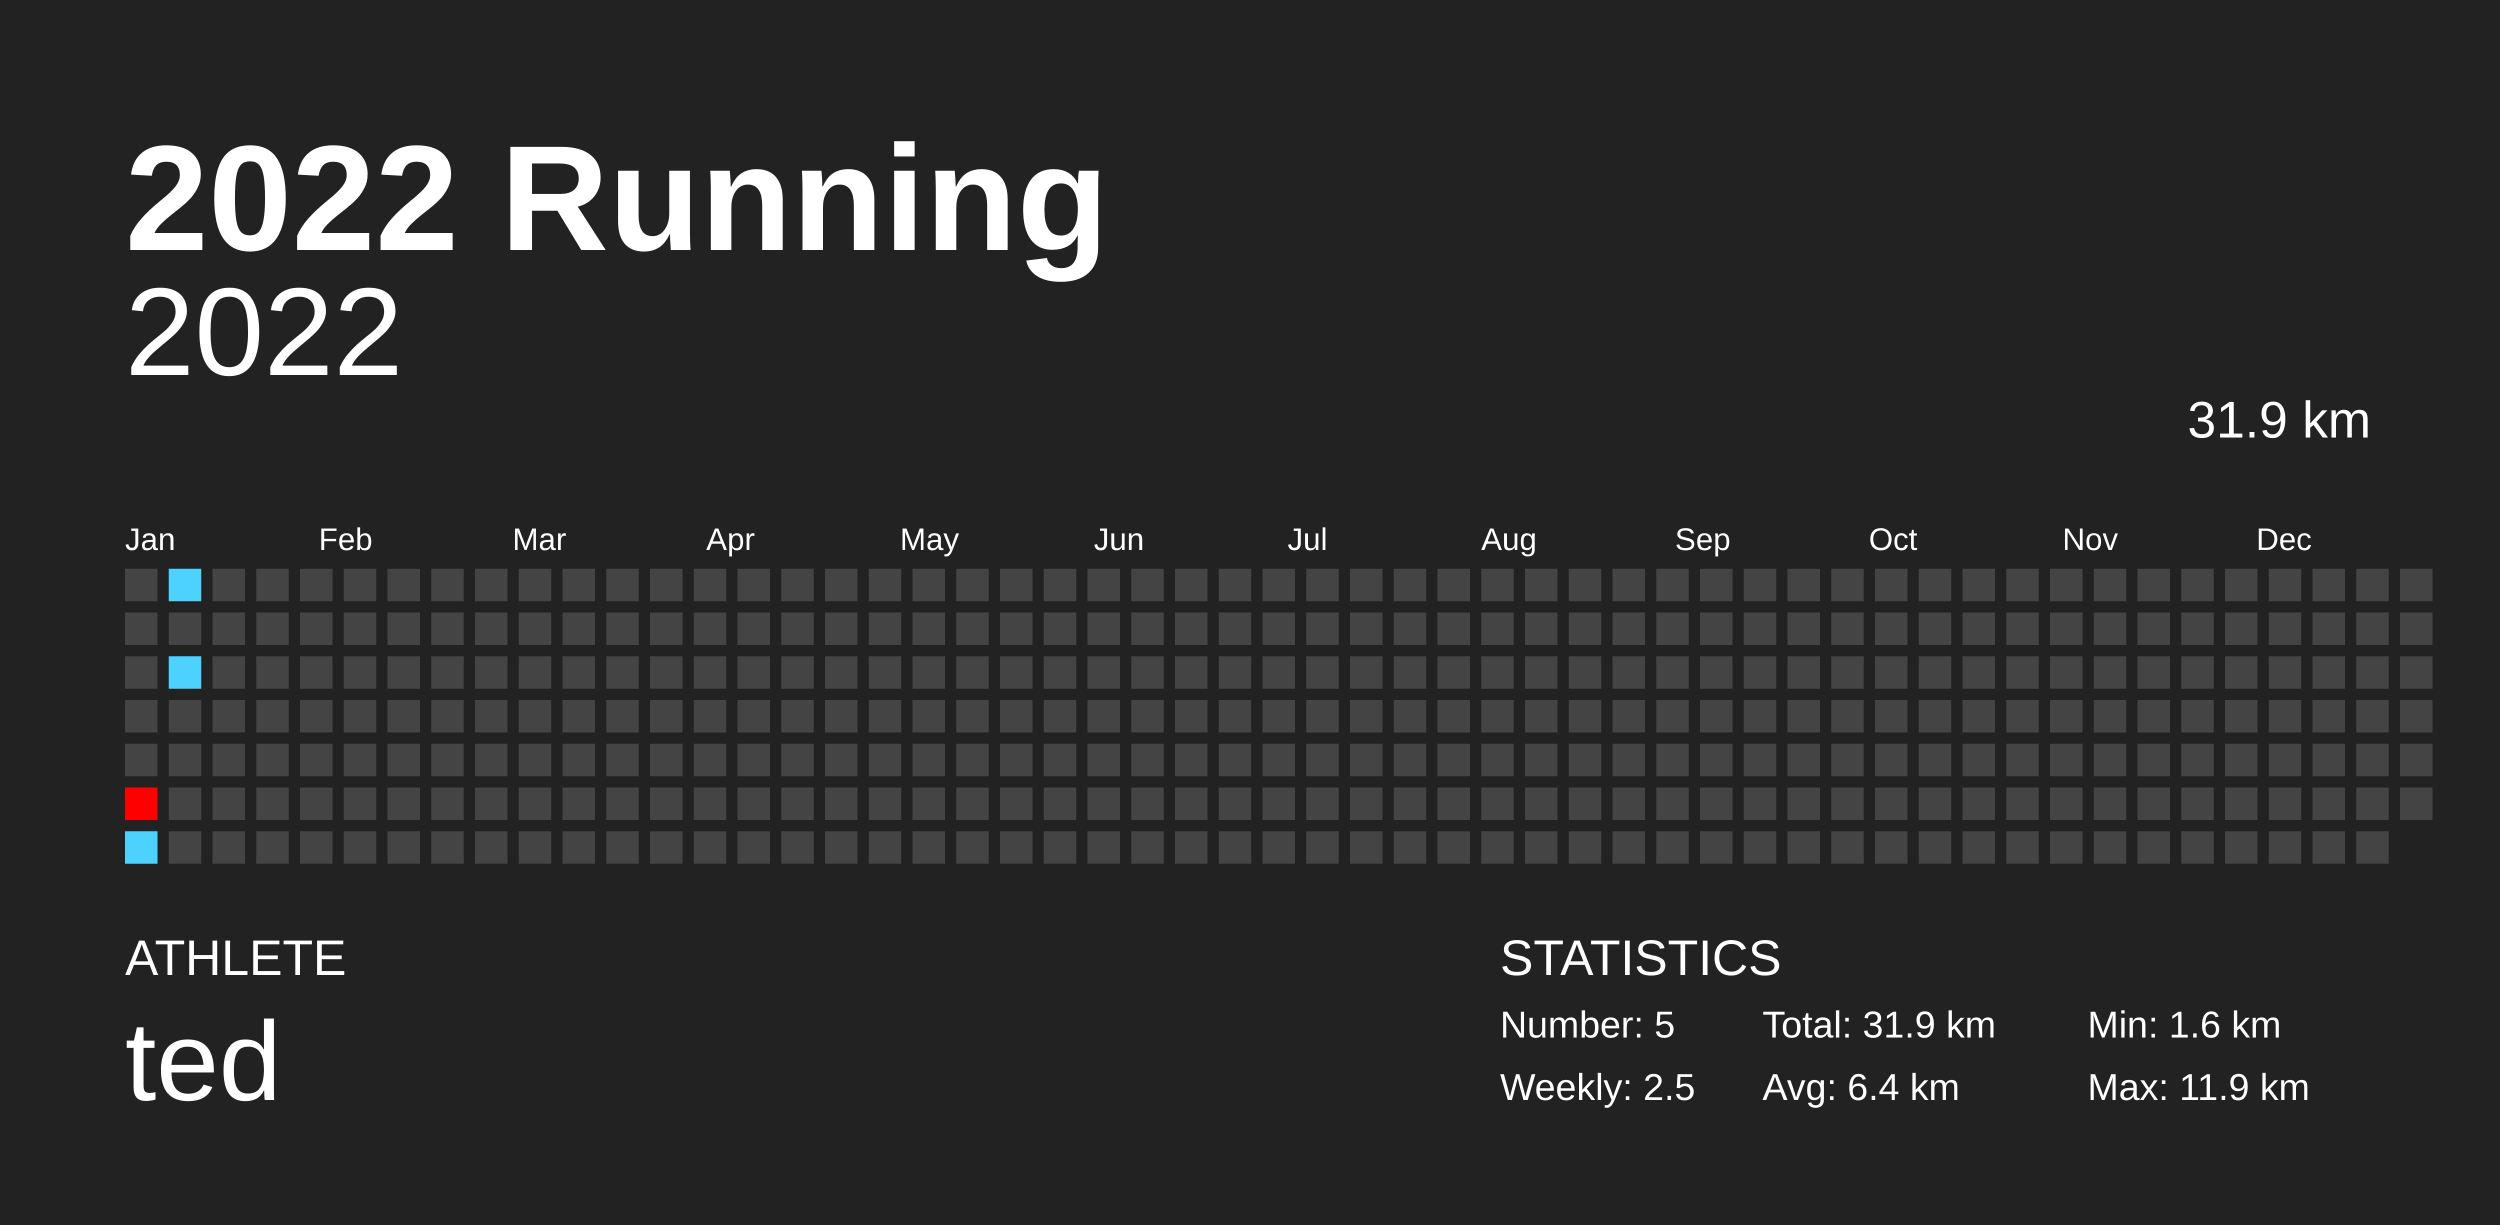
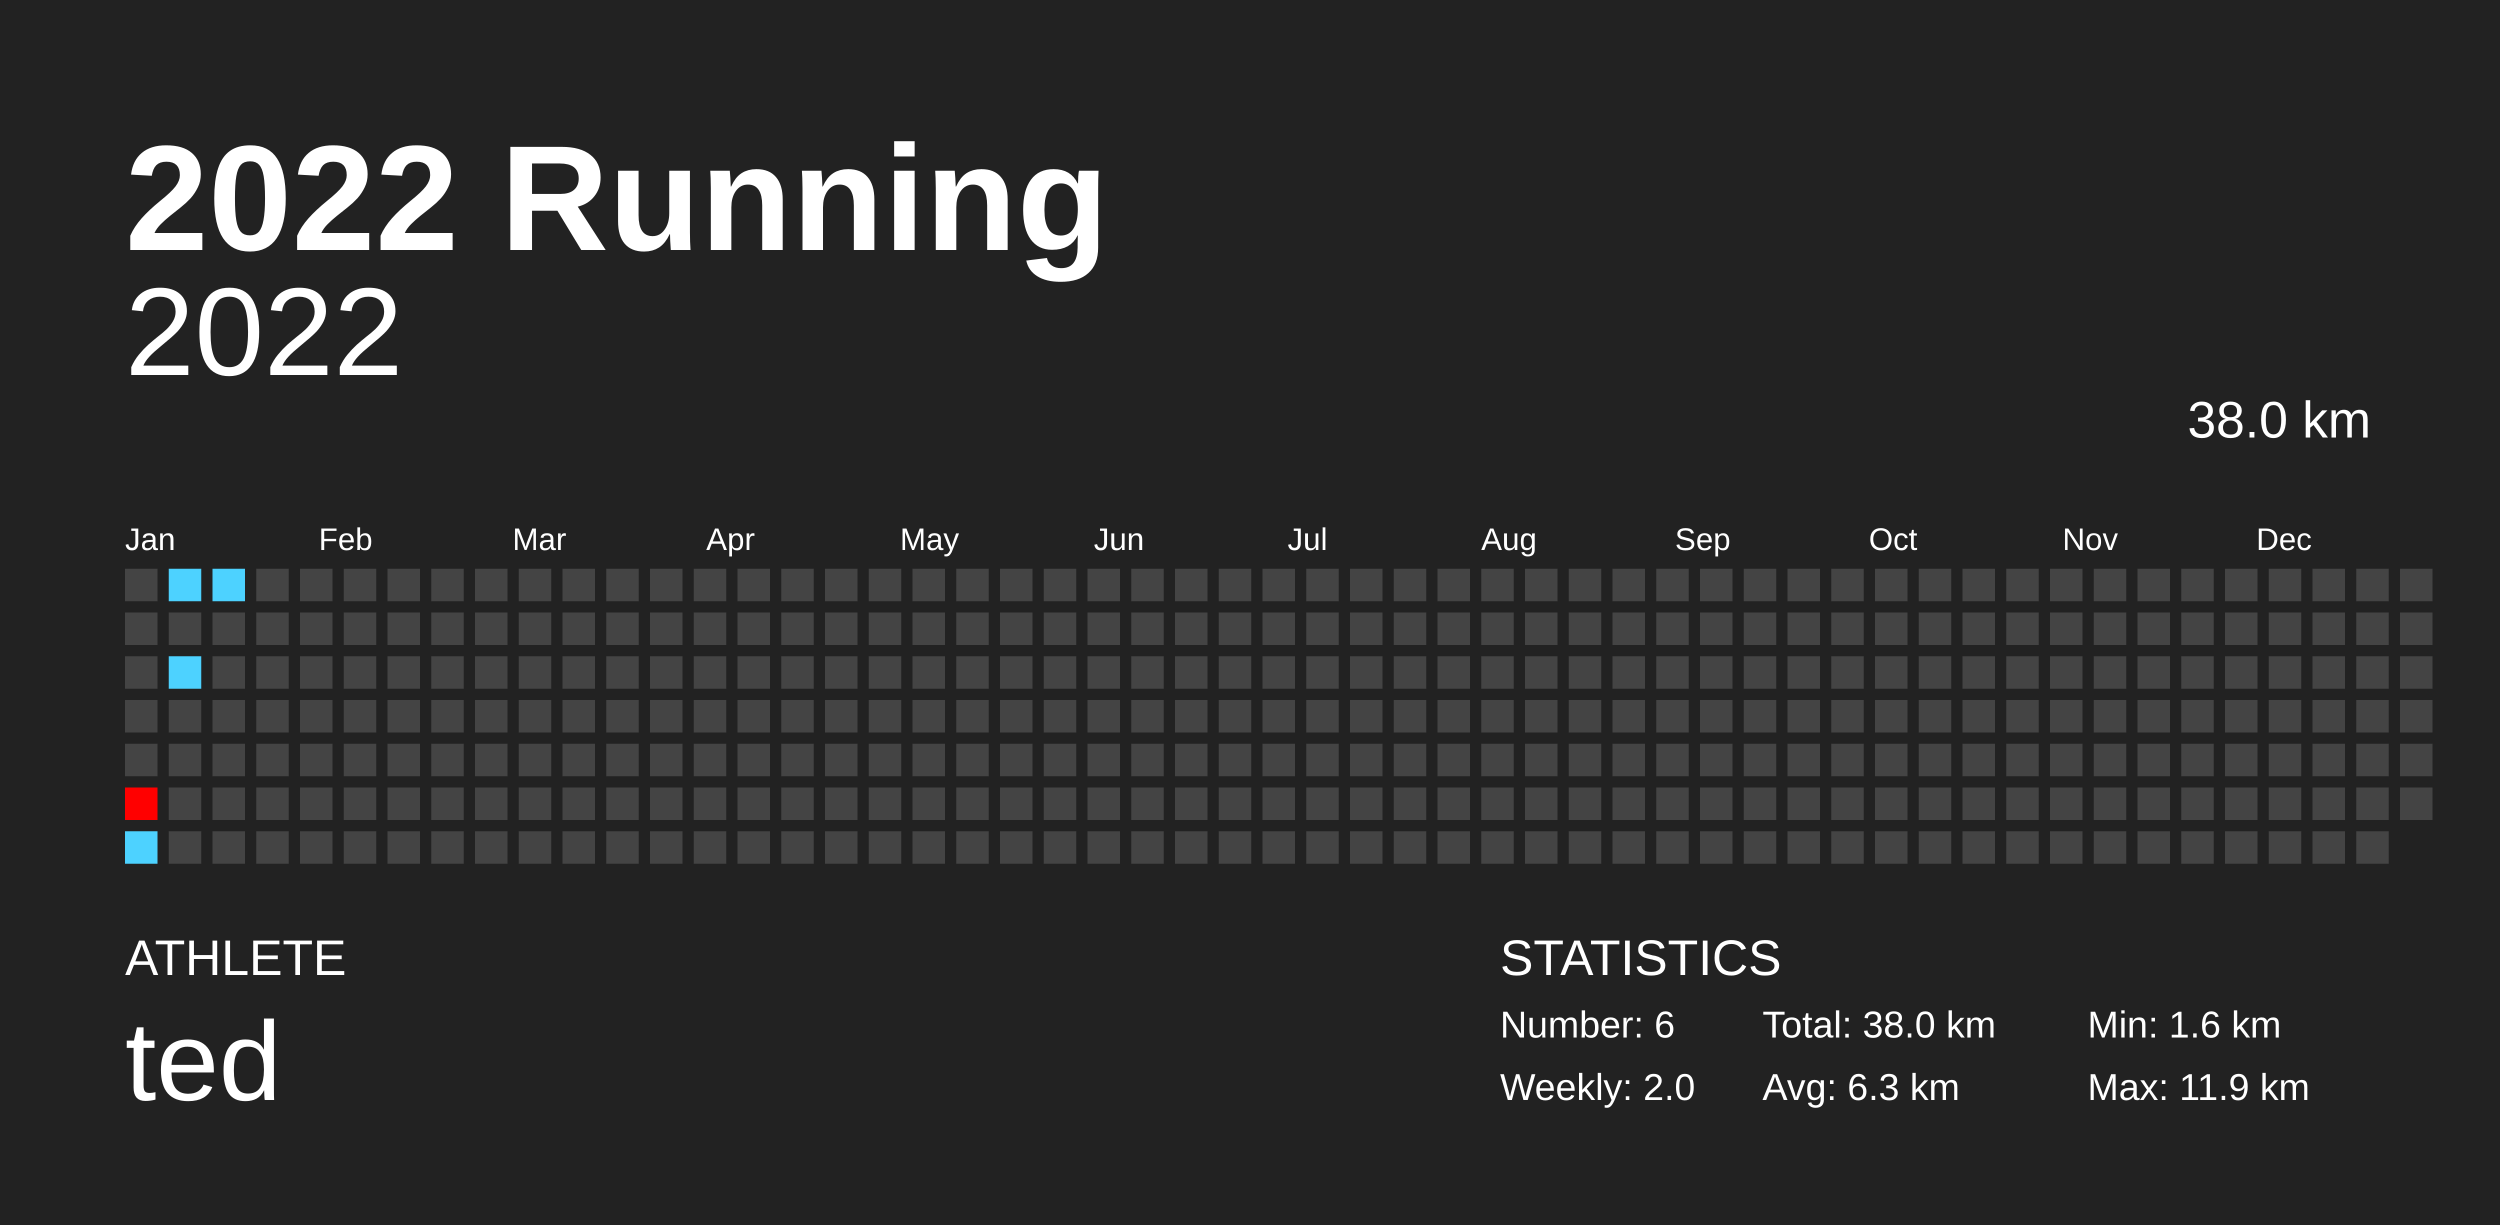
<svg xmlns="http://www.w3.org/2000/svg" baseProfile="full" height="98mm" version="1.1" viewBox="0,0,200,98" width="200mm">
  <defs />
  <rect fill="#222222" height="98" width="200" x="0" y="0" />
  <text fill="#FFFFFF" style="font-size:12px; font-family:Arial; font-weight:bold;" x="10" y="20">2022 Running</text>
  <text fill="#FFFFFF" style="font-size:4px; font-family:Arial" x="10" y="78">ATHLETE</text>
  <text fill="#FFFFFF" style="font-size:9px; font-family:Arial" x="10" y="88">ted</text>
  <text fill="#FFFFFF" style="font-size:4px; font-family:Arial" x="120" y="78">STATISTICS</text>
-   <text fill="#FFFFFF" style="font-size:3px; font-family:Arial" x="120" y="83">Number: 5</text>
-   <text fill="#FFFFFF" style="font-size:3px; font-family:Arial" x="120" y="88">Weekly: 2.5</text>
-   <text fill="#FFFFFF" style="font-size:3px; font-family:Arial" x="141" y="83">Total: 31.9 km</text>
-   <text fill="#FFFFFF" style="font-size:3px; font-family:Arial" x="141" y="88">Avg: 6.4 km</text>
+   <text fill="#FFFFFF" style="font-size:3px; font-family:Arial" x="120" y="83">Number: 6</text>
+   <text fill="#FFFFFF" style="font-size:3px; font-family:Arial" x="120" y="88">Weekly: 2.0</text>
+   <text fill="#FFFFFF" style="font-size:3px; font-family:Arial" x="141" y="83">Total: 38.0 km</text>
+   <text fill="#FFFFFF" style="font-size:3px; font-family:Arial" x="141" y="88">Avg: 6.3 km</text>
  <text fill="#FFFFFF" style="font-size:3px; font-family:Arial" x="167" y="83">Min: 1.6 km</text>
  <text fill="#FFFFFF" style="font-size:3px; font-family:Arial" x="167" y="88">Max: 11.9 km</text>
  <text alignment-baseline="hanging" fill="#FFFFFF" style="font-size:10.0px; font-family:Arial;" x="10" y="30">2022</text>
-   <text alignment-baseline="hanging" fill="#FFFFFF" style="font-size:4.125px; font-family:Arial;" x="175" y="35">31.9 km</text>
+   <text alignment-baseline="hanging" fill="#FFFFFF" style="font-size:4.125px; font-family:Arial;" x="175" y="35">38.0 km</text>
  <text fill="#FFFFFF" style="font-size:2.5px; font-family:Arial" x="10.0" y="44">Jan</text>
  <text fill="#FFFFFF" style="font-size:2.5px; font-family:Arial" x="25.5" y="44">Feb</text>
  <text fill="#FFFFFF" style="font-size:2.5px; font-family:Arial" x="41.0" y="44">Mar</text>
  <text fill="#FFFFFF" style="font-size:2.5px; font-family:Arial" x="56.5" y="44">Apr</text>
  <text fill="#FFFFFF" style="font-size:2.5px; font-family:Arial" x="72.0" y="44">May</text>
  <text fill="#FFFFFF" style="font-size:2.5px; font-family:Arial" x="87.5" y="44">Jun</text>
  <text fill="#FFFFFF" style="font-size:2.5px; font-family:Arial" x="103.0" y="44">Jul</text>
  <text fill="#FFFFFF" style="font-size:2.5px; font-family:Arial" x="118.5" y="44">Aug</text>
  <text fill="#FFFFFF" style="font-size:2.5px; font-family:Arial" x="134.0" y="44">Sep</text>
  <text fill="#FFFFFF" style="font-size:2.5px; font-family:Arial" x="149.5" y="44">Oct</text>
  <text fill="#FFFFFF" style="font-size:2.5px; font-family:Arial" x="165.0" y="44">Nov</text>
  <text fill="#FFFFFF" style="font-size:2.5px; font-family:Arial" x="180.5" y="44">Dec</text>
  <rect fill="#444444" height="2.6" width="2.6" x="10.0" y="45.5" />
  <rect fill="#444444" height="2.6" width="2.6" x="10.0" y="49.0" />
  <rect fill="#444444" height="2.6" width="2.6" x="10.0" y="52.5" />
  <rect fill="#444444" height="2.6" width="2.6" x="10.0" y="56.0" />
  <rect fill="#444444" height="2.6" width="2.6" x="10.0" y="59.5" />
  <rect fill="#ff0000" height="2.6" width="2.6" x="10.0" y="63.0" />
  <rect fill="#4dd2ff" height="2.6" width="2.6" x="10.0" y="66.5" />
  <rect fill="#4dd2ff" height="2.6" width="2.6" x="13.5" y="45.5" />
  <rect fill="#444444" height="2.6" width="2.6" x="13.5" y="49.0" />
  <rect fill="#4dd2ff" height="2.6" width="2.6" x="13.5" y="52.5" />
  <rect fill="#444444" height="2.6" width="2.6" x="13.5" y="56.0" />
  <rect fill="#444444" height="2.6" width="2.6" x="13.5" y="59.5" />
  <rect fill="#444444" height="2.6" width="2.6" x="13.5" y="63.0" />
  <rect fill="#444444" height="2.6" width="2.6" x="13.5" y="66.5" />
-   <rect fill="#444444" height="2.6" width="2.6" x="17.0" y="45.5" />
+   <rect fill="#4dd2ff" height="2.6" width="2.6" x="17.0" y="45.5" />
  <rect fill="#444444" height="2.6" width="2.6" x="17.0" y="49.0" />
  <rect fill="#444444" height="2.6" width="2.6" x="17.0" y="52.5" />
  <rect fill="#444444" height="2.6" width="2.6" x="17.0" y="56.0" />
  <rect fill="#444444" height="2.6" width="2.6" x="17.0" y="59.5" />
  <rect fill="#444444" height="2.6" width="2.6" x="17.0" y="63.0" />
  <rect fill="#444444" height="2.6" width="2.6" x="17.0" y="66.5" />
  <rect fill="#444444" height="2.6" width="2.6" x="20.5" y="45.5" />
  <rect fill="#444444" height="2.6" width="2.6" x="20.5" y="49.0" />
  <rect fill="#444444" height="2.6" width="2.6" x="20.5" y="52.5" />
  <rect fill="#444444" height="2.6" width="2.6" x="20.5" y="56.0" />
  <rect fill="#444444" height="2.6" width="2.6" x="20.5" y="59.5" />
  <rect fill="#444444" height="2.6" width="2.6" x="20.5" y="63.0" />
  <rect fill="#444444" height="2.6" width="2.6" x="20.5" y="66.5" />
  <rect fill="#444444" height="2.6" width="2.6" x="24.0" y="45.5" />
  <rect fill="#444444" height="2.6" width="2.6" x="24.0" y="49.0" />
  <rect fill="#444444" height="2.6" width="2.6" x="24.0" y="52.5" />
  <rect fill="#444444" height="2.6" width="2.6" x="24.0" y="56.0" />
  <rect fill="#444444" height="2.6" width="2.6" x="24.0" y="59.5" />
  <rect fill="#444444" height="2.6" width="2.6" x="24.0" y="63.0" />
  <rect fill="#444444" height="2.6" width="2.6" x="24.0" y="66.5" />
  <rect fill="#444444" height="2.6" width="2.6" x="27.5" y="45.5" />
  <rect fill="#444444" height="2.6" width="2.6" x="27.5" y="49.0" />
  <rect fill="#444444" height="2.6" width="2.6" x="27.5" y="52.5" />
  <rect fill="#444444" height="2.6" width="2.6" x="27.5" y="56.0" />
  <rect fill="#444444" height="2.6" width="2.6" x="27.5" y="59.5" />
  <rect fill="#444444" height="2.6" width="2.6" x="27.5" y="63.0" />
  <rect fill="#444444" height="2.6" width="2.6" x="27.5" y="66.5" />
  <rect fill="#444444" height="2.6" width="2.6" x="31.0" y="45.5" />
  <rect fill="#444444" height="2.6" width="2.6" x="31.0" y="49.0" />
  <rect fill="#444444" height="2.6" width="2.6" x="31.0" y="52.5" />
  <rect fill="#444444" height="2.6" width="2.6" x="31.0" y="56.0" />
  <rect fill="#444444" height="2.6" width="2.6" x="31.0" y="59.5" />
  <rect fill="#444444" height="2.6" width="2.6" x="31.0" y="63.0" />
  <rect fill="#444444" height="2.6" width="2.6" x="31.0" y="66.5" />
  <rect fill="#444444" height="2.6" width="2.6" x="34.5" y="45.5" />
  <rect fill="#444444" height="2.6" width="2.6" x="34.5" y="49.0" />
  <rect fill="#444444" height="2.6" width="2.6" x="34.5" y="52.5" />
  <rect fill="#444444" height="2.6" width="2.6" x="34.5" y="56.0" />
  <rect fill="#444444" height="2.6" width="2.6" x="34.5" y="59.5" />
  <rect fill="#444444" height="2.6" width="2.6" x="34.5" y="63.0" />
  <rect fill="#444444" height="2.6" width="2.6" x="34.5" y="66.5" />
  <rect fill="#444444" height="2.6" width="2.6" x="38.0" y="45.5" />
  <rect fill="#444444" height="2.6" width="2.6" x="38.0" y="49.0" />
  <rect fill="#444444" height="2.6" width="2.6" x="38.0" y="52.5" />
  <rect fill="#444444" height="2.6" width="2.6" x="38.0" y="56.0" />
  <rect fill="#444444" height="2.6" width="2.6" x="38.0" y="59.5" />
  <rect fill="#444444" height="2.6" width="2.6" x="38.0" y="63.0" />
  <rect fill="#444444" height="2.6" width="2.6" x="38.0" y="66.5" />
  <rect fill="#444444" height="2.6" width="2.6" x="41.5" y="45.5" />
  <rect fill="#444444" height="2.6" width="2.6" x="41.5" y="49.0" />
  <rect fill="#444444" height="2.6" width="2.6" x="41.5" y="52.5" />
  <rect fill="#444444" height="2.6" width="2.6" x="41.5" y="56.0" />
  <rect fill="#444444" height="2.6" width="2.6" x="41.5" y="59.5" />
  <rect fill="#444444" height="2.6" width="2.6" x="41.5" y="63.0" />
  <rect fill="#444444" height="2.6" width="2.6" x="41.5" y="66.5" />
  <rect fill="#444444" height="2.6" width="2.6" x="45.0" y="45.5" />
  <rect fill="#444444" height="2.6" width="2.6" x="45.0" y="49.0" />
  <rect fill="#444444" height="2.6" width="2.6" x="45.0" y="52.5" />
  <rect fill="#444444" height="2.6" width="2.6" x="45.0" y="56.0" />
  <rect fill="#444444" height="2.6" width="2.6" x="45.0" y="59.5" />
  <rect fill="#444444" height="2.6" width="2.6" x="45.0" y="63.0" />
  <rect fill="#444444" height="2.6" width="2.6" x="45.0" y="66.5" />
  <rect fill="#444444" height="2.6" width="2.6" x="48.5" y="45.5" />
  <rect fill="#444444" height="2.6" width="2.6" x="48.5" y="49.0" />
  <rect fill="#444444" height="2.6" width="2.6" x="48.5" y="52.5" />
  <rect fill="#444444" height="2.6" width="2.6" x="48.5" y="56.0" />
  <rect fill="#444444" height="2.6" width="2.6" x="48.5" y="59.5" />
  <rect fill="#444444" height="2.6" width="2.6" x="48.5" y="63.0" />
  <rect fill="#444444" height="2.6" width="2.6" x="48.5" y="66.5" />
  <rect fill="#444444" height="2.6" width="2.6" x="52.0" y="45.5" />
  <rect fill="#444444" height="2.6" width="2.6" x="52.0" y="49.0" />
  <rect fill="#444444" height="2.6" width="2.6" x="52.0" y="52.5" />
  <rect fill="#444444" height="2.6" width="2.6" x="52.0" y="56.0" />
  <rect fill="#444444" height="2.6" width="2.6" x="52.0" y="59.5" />
  <rect fill="#444444" height="2.6" width="2.6" x="52.0" y="63.0" />
  <rect fill="#444444" height="2.6" width="2.6" x="52.0" y="66.5" />
  <rect fill="#444444" height="2.6" width="2.6" x="55.5" y="45.5" />
  <rect fill="#444444" height="2.6" width="2.6" x="55.5" y="49.0" />
  <rect fill="#444444" height="2.6" width="2.6" x="55.5" y="52.5" />
  <rect fill="#444444" height="2.6" width="2.6" x="55.5" y="56.0" />
  <rect fill="#444444" height="2.6" width="2.6" x="55.5" y="59.5" />
  <rect fill="#444444" height="2.6" width="2.6" x="55.5" y="63.0" />
  <rect fill="#444444" height="2.6" width="2.6" x="55.5" y="66.5" />
  <rect fill="#444444" height="2.6" width="2.6" x="59.0" y="45.5" />
  <rect fill="#444444" height="2.6" width="2.6" x="59.0" y="49.0" />
  <rect fill="#444444" height="2.6" width="2.6" x="59.0" y="52.5" />
  <rect fill="#444444" height="2.6" width="2.6" x="59.0" y="56.0" />
  <rect fill="#444444" height="2.6" width="2.6" x="59.0" y="59.5" />
  <rect fill="#444444" height="2.6" width="2.6" x="59.0" y="63.0" />
  <rect fill="#444444" height="2.6" width="2.6" x="59.0" y="66.5" />
  <rect fill="#444444" height="2.6" width="2.6" x="62.5" y="45.5" />
  <rect fill="#444444" height="2.6" width="2.6" x="62.5" y="49.0" />
  <rect fill="#444444" height="2.6" width="2.6" x="62.5" y="52.5" />
  <rect fill="#444444" height="2.6" width="2.6" x="62.5" y="56.0" />
  <rect fill="#444444" height="2.6" width="2.6" x="62.5" y="59.5" />
  <rect fill="#444444" height="2.6" width="2.6" x="62.5" y="63.0" />
  <rect fill="#444444" height="2.6" width="2.6" x="62.5" y="66.5" />
  <rect fill="#444444" height="2.6" width="2.6" x="66.0" y="45.5" />
  <rect fill="#444444" height="2.6" width="2.6" x="66.0" y="49.0" />
  <rect fill="#444444" height="2.6" width="2.6" x="66.0" y="52.5" />
  <rect fill="#444444" height="2.6" width="2.6" x="66.0" y="56.0" />
  <rect fill="#444444" height="2.6" width="2.6" x="66.0" y="59.5" />
  <rect fill="#444444" height="2.6" width="2.6" x="66.0" y="63.0" />
  <rect fill="#444444" height="2.6" width="2.6" x="66.0" y="66.5" />
  <rect fill="#444444" height="2.6" width="2.6" x="69.5" y="45.5" />
  <rect fill="#444444" height="2.6" width="2.6" x="69.5" y="49.0" />
  <rect fill="#444444" height="2.6" width="2.6" x="69.5" y="52.5" />
  <rect fill="#444444" height="2.6" width="2.6" x="69.5" y="56.0" />
  <rect fill="#444444" height="2.6" width="2.6" x="69.5" y="59.5" />
  <rect fill="#444444" height="2.6" width="2.6" x="69.5" y="63.0" />
  <rect fill="#444444" height="2.6" width="2.6" x="69.5" y="66.5" />
  <rect fill="#444444" height="2.6" width="2.6" x="73.0" y="45.5" />
  <rect fill="#444444" height="2.6" width="2.6" x="73.0" y="49.0" />
  <rect fill="#444444" height="2.6" width="2.6" x="73.0" y="52.5" />
  <rect fill="#444444" height="2.6" width="2.6" x="73.0" y="56.0" />
  <rect fill="#444444" height="2.6" width="2.6" x="73.0" y="59.5" />
  <rect fill="#444444" height="2.6" width="2.6" x="73.0" y="63.0" />
  <rect fill="#444444" height="2.6" width="2.6" x="73.0" y="66.5" />
  <rect fill="#444444" height="2.6" width="2.6" x="76.5" y="45.5" />
  <rect fill="#444444" height="2.6" width="2.6" x="76.5" y="49.0" />
  <rect fill="#444444" height="2.6" width="2.6" x="76.5" y="52.5" />
  <rect fill="#444444" height="2.6" width="2.6" x="76.5" y="56.0" />
  <rect fill="#444444" height="2.6" width="2.6" x="76.5" y="59.5" />
  <rect fill="#444444" height="2.6" width="2.6" x="76.5" y="63.0" />
  <rect fill="#444444" height="2.6" width="2.6" x="76.5" y="66.5" />
  <rect fill="#444444" height="2.6" width="2.6" x="80.0" y="45.5" />
  <rect fill="#444444" height="2.6" width="2.6" x="80.0" y="49.0" />
  <rect fill="#444444" height="2.6" width="2.6" x="80.0" y="52.5" />
  <rect fill="#444444" height="2.6" width="2.6" x="80.0" y="56.0" />
  <rect fill="#444444" height="2.6" width="2.6" x="80.0" y="59.5" />
  <rect fill="#444444" height="2.6" width="2.6" x="80.0" y="63.0" />
  <rect fill="#444444" height="2.6" width="2.6" x="80.0" y="66.5" />
  <rect fill="#444444" height="2.6" width="2.6" x="83.5" y="45.5" />
  <rect fill="#444444" height="2.6" width="2.6" x="83.5" y="49.0" />
  <rect fill="#444444" height="2.6" width="2.6" x="83.5" y="52.5" />
  <rect fill="#444444" height="2.6" width="2.6" x="83.5" y="56.0" />
  <rect fill="#444444" height="2.6" width="2.6" x="83.5" y="59.5" />
  <rect fill="#444444" height="2.6" width="2.6" x="83.5" y="63.0" />
  <rect fill="#444444" height="2.6" width="2.6" x="83.5" y="66.5" />
  <rect fill="#444444" height="2.6" width="2.6" x="87.0" y="45.5" />
  <rect fill="#444444" height="2.6" width="2.6" x="87.0" y="49.0" />
  <rect fill="#444444" height="2.6" width="2.6" x="87.0" y="52.5" />
  <rect fill="#444444" height="2.6" width="2.6" x="87.0" y="56.0" />
  <rect fill="#444444" height="2.6" width="2.6" x="87.0" y="59.5" />
  <rect fill="#444444" height="2.6" width="2.6" x="87.0" y="63.0" />
  <rect fill="#444444" height="2.6" width="2.6" x="87.0" y="66.5" />
  <rect fill="#444444" height="2.6" width="2.6" x="90.5" y="45.5" />
  <rect fill="#444444" height="2.6" width="2.6" x="90.5" y="49.0" />
  <rect fill="#444444" height="2.6" width="2.6" x="90.5" y="52.5" />
  <rect fill="#444444" height="2.6" width="2.6" x="90.5" y="56.0" />
  <rect fill="#444444" height="2.6" width="2.6" x="90.5" y="59.5" />
  <rect fill="#444444" height="2.6" width="2.6" x="90.5" y="63.0" />
  <rect fill="#444444" height="2.6" width="2.6" x="90.5" y="66.5" />
  <rect fill="#444444" height="2.6" width="2.6" x="94.0" y="45.5" />
  <rect fill="#444444" height="2.6" width="2.6" x="94.0" y="49.0" />
  <rect fill="#444444" height="2.6" width="2.6" x="94.0" y="52.5" />
  <rect fill="#444444" height="2.6" width="2.6" x="94.0" y="56.0" />
  <rect fill="#444444" height="2.6" width="2.6" x="94.0" y="59.5" />
  <rect fill="#444444" height="2.6" width="2.6" x="94.0" y="63.0" />
  <rect fill="#444444" height="2.6" width="2.6" x="94.0" y="66.5" />
  <rect fill="#444444" height="2.6" width="2.6" x="97.5" y="45.5" />
  <rect fill="#444444" height="2.6" width="2.6" x="97.5" y="49.0" />
  <rect fill="#444444" height="2.6" width="2.6" x="97.5" y="52.5" />
  <rect fill="#444444" height="2.6" width="2.6" x="97.5" y="56.0" />
  <rect fill="#444444" height="2.6" width="2.6" x="97.5" y="59.5" />
  <rect fill="#444444" height="2.6" width="2.6" x="97.5" y="63.0" />
  <rect fill="#444444" height="2.6" width="2.6" x="97.5" y="66.5" />
  <rect fill="#444444" height="2.6" width="2.6" x="101.0" y="45.5" />
  <rect fill="#444444" height="2.6" width="2.6" x="101.0" y="49.0" />
  <rect fill="#444444" height="2.6" width="2.6" x="101.0" y="52.5" />
  <rect fill="#444444" height="2.6" width="2.6" x="101.0" y="56.0" />
  <rect fill="#444444" height="2.6" width="2.6" x="101.0" y="59.5" />
  <rect fill="#444444" height="2.6" width="2.6" x="101.0" y="63.0" />
  <rect fill="#444444" height="2.6" width="2.6" x="101.0" y="66.5" />
  <rect fill="#444444" height="2.6" width="2.6" x="104.5" y="45.5" />
  <rect fill="#444444" height="2.6" width="2.6" x="104.5" y="49.0" />
  <rect fill="#444444" height="2.6" width="2.6" x="104.5" y="52.5" />
  <rect fill="#444444" height="2.6" width="2.6" x="104.5" y="56.0" />
  <rect fill="#444444" height="2.6" width="2.6" x="104.5" y="59.5" />
  <rect fill="#444444" height="2.6" width="2.6" x="104.5" y="63.0" />
  <rect fill="#444444" height="2.6" width="2.6" x="104.5" y="66.5" />
  <rect fill="#444444" height="2.6" width="2.6" x="108.0" y="45.5" />
  <rect fill="#444444" height="2.6" width="2.6" x="108.0" y="49.0" />
  <rect fill="#444444" height="2.6" width="2.6" x="108.0" y="52.5" />
  <rect fill="#444444" height="2.6" width="2.6" x="108.0" y="56.0" />
  <rect fill="#444444" height="2.6" width="2.6" x="108.0" y="59.5" />
  <rect fill="#444444" height="2.6" width="2.6" x="108.0" y="63.0" />
  <rect fill="#444444" height="2.6" width="2.6" x="108.0" y="66.5" />
  <rect fill="#444444" height="2.6" width="2.6" x="111.5" y="45.5" />
  <rect fill="#444444" height="2.6" width="2.6" x="111.5" y="49.0" />
  <rect fill="#444444" height="2.6" width="2.6" x="111.5" y="52.5" />
  <rect fill="#444444" height="2.6" width="2.6" x="111.5" y="56.0" />
  <rect fill="#444444" height="2.6" width="2.6" x="111.5" y="59.5" />
  <rect fill="#444444" height="2.6" width="2.6" x="111.5" y="63.0" />
  <rect fill="#444444" height="2.6" width="2.6" x="111.5" y="66.5" />
  <rect fill="#444444" height="2.6" width="2.6" x="115.0" y="45.5" />
  <rect fill="#444444" height="2.6" width="2.6" x="115.0" y="49.0" />
  <rect fill="#444444" height="2.6" width="2.6" x="115.0" y="52.5" />
  <rect fill="#444444" height="2.6" width="2.6" x="115.0" y="56.0" />
  <rect fill="#444444" height="2.6" width="2.6" x="115.0" y="59.5" />
  <rect fill="#444444" height="2.6" width="2.6" x="115.0" y="63.0" />
  <rect fill="#444444" height="2.6" width="2.6" x="115.0" y="66.5" />
  <rect fill="#444444" height="2.6" width="2.6" x="118.5" y="45.5" />
  <rect fill="#444444" height="2.6" width="2.6" x="118.5" y="49.0" />
  <rect fill="#444444" height="2.6" width="2.6" x="118.5" y="52.5" />
  <rect fill="#444444" height="2.6" width="2.6" x="118.5" y="56.0" />
  <rect fill="#444444" height="2.6" width="2.6" x="118.5" y="59.5" />
  <rect fill="#444444" height="2.6" width="2.6" x="118.5" y="63.0" />
  <rect fill="#444444" height="2.6" width="2.6" x="118.5" y="66.5" />
  <rect fill="#444444" height="2.6" width="2.6" x="122.0" y="45.5" />
  <rect fill="#444444" height="2.6" width="2.6" x="122.0" y="49.0" />
  <rect fill="#444444" height="2.6" width="2.6" x="122.0" y="52.5" />
  <rect fill="#444444" height="2.6" width="2.6" x="122.0" y="56.0" />
  <rect fill="#444444" height="2.6" width="2.6" x="122.0" y="59.5" />
  <rect fill="#444444" height="2.6" width="2.6" x="122.0" y="63.0" />
  <rect fill="#444444" height="2.6" width="2.6" x="122.0" y="66.5" />
  <rect fill="#444444" height="2.6" width="2.6" x="125.5" y="45.5" />
  <rect fill="#444444" height="2.6" width="2.6" x="125.5" y="49.0" />
  <rect fill="#444444" height="2.6" width="2.6" x="125.5" y="52.5" />
  <rect fill="#444444" height="2.6" width="2.6" x="125.5" y="56.0" />
  <rect fill="#444444" height="2.6" width="2.6" x="125.5" y="59.5" />
  <rect fill="#444444" height="2.6" width="2.6" x="125.5" y="63.0" />
  <rect fill="#444444" height="2.6" width="2.6" x="125.5" y="66.5" />
  <rect fill="#444444" height="2.6" width="2.6" x="129.0" y="45.5" />
  <rect fill="#444444" height="2.6" width="2.6" x="129.0" y="49.0" />
  <rect fill="#444444" height="2.6" width="2.6" x="129.0" y="52.5" />
  <rect fill="#444444" height="2.6" width="2.6" x="129.0" y="56.0" />
  <rect fill="#444444" height="2.6" width="2.6" x="129.0" y="59.5" />
  <rect fill="#444444" height="2.6" width="2.6" x="129.0" y="63.0" />
  <rect fill="#444444" height="2.6" width="2.6" x="129.0" y="66.5" />
  <rect fill="#444444" height="2.6" width="2.6" x="132.5" y="45.5" />
  <rect fill="#444444" height="2.6" width="2.6" x="132.5" y="49.0" />
  <rect fill="#444444" height="2.6" width="2.6" x="132.5" y="52.5" />
  <rect fill="#444444" height="2.6" width="2.6" x="132.5" y="56.0" />
  <rect fill="#444444" height="2.6" width="2.6" x="132.5" y="59.5" />
  <rect fill="#444444" height="2.6" width="2.6" x="132.5" y="63.0" />
  <rect fill="#444444" height="2.6" width="2.6" x="132.5" y="66.5" />
  <rect fill="#444444" height="2.6" width="2.6" x="136.0" y="45.5" />
  <rect fill="#444444" height="2.6" width="2.6" x="136.0" y="49.0" />
  <rect fill="#444444" height="2.6" width="2.6" x="136.0" y="52.5" />
  <rect fill="#444444" height="2.6" width="2.6" x="136.0" y="56.0" />
  <rect fill="#444444" height="2.6" width="2.6" x="136.0" y="59.5" />
  <rect fill="#444444" height="2.6" width="2.6" x="136.0" y="63.0" />
  <rect fill="#444444" height="2.6" width="2.6" x="136.0" y="66.5" />
  <rect fill="#444444" height="2.6" width="2.6" x="139.5" y="45.5" />
  <rect fill="#444444" height="2.6" width="2.6" x="139.5" y="49.0" />
  <rect fill="#444444" height="2.6" width="2.6" x="139.5" y="52.5" />
  <rect fill="#444444" height="2.6" width="2.6" x="139.5" y="56.0" />
  <rect fill="#444444" height="2.6" width="2.6" x="139.5" y="59.5" />
  <rect fill="#444444" height="2.6" width="2.6" x="139.5" y="63.0" />
  <rect fill="#444444" height="2.6" width="2.6" x="139.5" y="66.5" />
  <rect fill="#444444" height="2.6" width="2.6" x="143.0" y="45.5" />
  <rect fill="#444444" height="2.6" width="2.6" x="143.0" y="49.0" />
  <rect fill="#444444" height="2.6" width="2.6" x="143.0" y="52.5" />
  <rect fill="#444444" height="2.6" width="2.6" x="143.0" y="56.0" />
  <rect fill="#444444" height="2.6" width="2.6" x="143.0" y="59.5" />
  <rect fill="#444444" height="2.6" width="2.6" x="143.0" y="63.0" />
  <rect fill="#444444" height="2.6" width="2.6" x="143.0" y="66.5" />
  <rect fill="#444444" height="2.6" width="2.6" x="146.5" y="45.5" />
  <rect fill="#444444" height="2.6" width="2.6" x="146.5" y="49.0" />
  <rect fill="#444444" height="2.6" width="2.6" x="146.5" y="52.5" />
  <rect fill="#444444" height="2.6" width="2.6" x="146.5" y="56.0" />
  <rect fill="#444444" height="2.6" width="2.6" x="146.5" y="59.5" />
  <rect fill="#444444" height="2.6" width="2.6" x="146.5" y="63.0" />
  <rect fill="#444444" height="2.6" width="2.6" x="146.5" y="66.5" />
  <rect fill="#444444" height="2.6" width="2.6" x="150.0" y="45.5" />
  <rect fill="#444444" height="2.6" width="2.6" x="150.0" y="49.0" />
  <rect fill="#444444" height="2.6" width="2.6" x="150.0" y="52.5" />
  <rect fill="#444444" height="2.6" width="2.6" x="150.0" y="56.0" />
  <rect fill="#444444" height="2.6" width="2.6" x="150.0" y="59.5" />
  <rect fill="#444444" height="2.6" width="2.6" x="150.0" y="63.0" />
  <rect fill="#444444" height="2.6" width="2.6" x="150.0" y="66.5" />
  <rect fill="#444444" height="2.6" width="2.6" x="153.5" y="45.5" />
  <rect fill="#444444" height="2.6" width="2.6" x="153.5" y="49.0" />
  <rect fill="#444444" height="2.6" width="2.6" x="153.5" y="52.5" />
  <rect fill="#444444" height="2.6" width="2.6" x="153.5" y="56.0" />
  <rect fill="#444444" height="2.6" width="2.6" x="153.5" y="59.5" />
  <rect fill="#444444" height="2.6" width="2.6" x="153.5" y="63.0" />
  <rect fill="#444444" height="2.6" width="2.6" x="153.5" y="66.5" />
  <rect fill="#444444" height="2.6" width="2.6" x="157.0" y="45.5" />
  <rect fill="#444444" height="2.6" width="2.6" x="157.0" y="49.0" />
  <rect fill="#444444" height="2.6" width="2.6" x="157.0" y="52.5" />
  <rect fill="#444444" height="2.6" width="2.6" x="157.0" y="56.0" />
  <rect fill="#444444" height="2.6" width="2.6" x="157.0" y="59.5" />
  <rect fill="#444444" height="2.6" width="2.6" x="157.0" y="63.0" />
  <rect fill="#444444" height="2.6" width="2.6" x="157.0" y="66.5" />
  <rect fill="#444444" height="2.6" width="2.6" x="160.5" y="45.5" />
  <rect fill="#444444" height="2.6" width="2.6" x="160.5" y="49.0" />
  <rect fill="#444444" height="2.6" width="2.6" x="160.5" y="52.5" />
  <rect fill="#444444" height="2.6" width="2.6" x="160.5" y="56.0" />
  <rect fill="#444444" height="2.6" width="2.6" x="160.5" y="59.5" />
  <rect fill="#444444" height="2.6" width="2.6" x="160.5" y="63.0" />
  <rect fill="#444444" height="2.6" width="2.6" x="160.5" y="66.5" />
  <rect fill="#444444" height="2.6" width="2.6" x="164.0" y="45.5" />
  <rect fill="#444444" height="2.6" width="2.6" x="164.0" y="49.0" />
  <rect fill="#444444" height="2.6" width="2.6" x="164.0" y="52.5" />
  <rect fill="#444444" height="2.6" width="2.6" x="164.0" y="56.0" />
  <rect fill="#444444" height="2.6" width="2.6" x="164.0" y="59.5" />
  <rect fill="#444444" height="2.6" width="2.6" x="164.0" y="63.0" />
  <rect fill="#444444" height="2.6" width="2.6" x="164.0" y="66.5" />
  <rect fill="#444444" height="2.6" width="2.6" x="167.5" y="45.5" />
  <rect fill="#444444" height="2.6" width="2.6" x="167.5" y="49.0" />
  <rect fill="#444444" height="2.6" width="2.6" x="167.5" y="52.5" />
  <rect fill="#444444" height="2.6" width="2.6" x="167.5" y="56.0" />
  <rect fill="#444444" height="2.6" width="2.6" x="167.5" y="59.5" />
  <rect fill="#444444" height="2.6" width="2.6" x="167.5" y="63.0" />
  <rect fill="#444444" height="2.6" width="2.6" x="167.5" y="66.5" />
  <rect fill="#444444" height="2.6" width="2.6" x="171.0" y="45.5" />
  <rect fill="#444444" height="2.6" width="2.6" x="171.0" y="49.0" />
  <rect fill="#444444" height="2.6" width="2.6" x="171.0" y="52.5" />
  <rect fill="#444444" height="2.6" width="2.6" x="171.0" y="56.0" />
  <rect fill="#444444" height="2.6" width="2.6" x="171.0" y="59.5" />
  <rect fill="#444444" height="2.6" width="2.6" x="171.0" y="63.0" />
  <rect fill="#444444" height="2.6" width="2.6" x="171.0" y="66.5" />
  <rect fill="#444444" height="2.6" width="2.6" x="174.5" y="45.5" />
  <rect fill="#444444" height="2.6" width="2.6" x="174.5" y="49.0" />
  <rect fill="#444444" height="2.6" width="2.6" x="174.5" y="52.5" />
  <rect fill="#444444" height="2.6" width="2.6" x="174.5" y="56.0" />
  <rect fill="#444444" height="2.6" width="2.6" x="174.5" y="59.5" />
  <rect fill="#444444" height="2.6" width="2.6" x="174.5" y="63.0" />
  <rect fill="#444444" height="2.6" width="2.6" x="174.5" y="66.5" />
  <rect fill="#444444" height="2.6" width="2.6" x="178.0" y="45.5" />
  <rect fill="#444444" height="2.6" width="2.6" x="178.0" y="49.0" />
  <rect fill="#444444" height="2.6" width="2.6" x="178.0" y="52.5" />
  <rect fill="#444444" height="2.6" width="2.6" x="178.0" y="56.0" />
  <rect fill="#444444" height="2.6" width="2.6" x="178.0" y="59.5" />
  <rect fill="#444444" height="2.6" width="2.6" x="178.0" y="63.0" />
  <rect fill="#444444" height="2.6" width="2.6" x="178.0" y="66.5" />
  <rect fill="#444444" height="2.6" width="2.6" x="181.5" y="45.5" />
  <rect fill="#444444" height="2.6" width="2.6" x="181.5" y="49.0" />
  <rect fill="#444444" height="2.6" width="2.6" x="181.5" y="52.5" />
  <rect fill="#444444" height="2.6" width="2.6" x="181.5" y="56.0" />
  <rect fill="#444444" height="2.6" width="2.6" x="181.5" y="59.5" />
  <rect fill="#444444" height="2.6" width="2.6" x="181.5" y="63.0" />
  <rect fill="#444444" height="2.6" width="2.6" x="181.5" y="66.5" />
  <rect fill="#444444" height="2.6" width="2.6" x="185.0" y="45.5" />
  <rect fill="#444444" height="2.6" width="2.6" x="185.0" y="49.0" />
  <rect fill="#444444" height="2.6" width="2.6" x="185.0" y="52.5" />
  <rect fill="#444444" height="2.6" width="2.6" x="185.0" y="56.0" />
  <rect fill="#444444" height="2.6" width="2.6" x="185.0" y="59.5" />
  <rect fill="#444444" height="2.6" width="2.6" x="185.0" y="63.0" />
  <rect fill="#444444" height="2.6" width="2.6" x="185.0" y="66.5" />
  <rect fill="#444444" height="2.6" width="2.6" x="188.5" y="45.5" />
  <rect fill="#444444" height="2.6" width="2.6" x="188.5" y="49.0" />
  <rect fill="#444444" height="2.6" width="2.6" x="188.5" y="52.5" />
  <rect fill="#444444" height="2.6" width="2.6" x="188.5" y="56.0" />
  <rect fill="#444444" height="2.6" width="2.6" x="188.5" y="59.5" />
  <rect fill="#444444" height="2.6" width="2.6" x="188.5" y="63.0" />
  <rect fill="#444444" height="2.6" width="2.6" x="188.5" y="66.5" />
  <rect fill="#444444" height="2.6" width="2.6" x="192.0" y="45.5" />
  <rect fill="#444444" height="2.6" width="2.6" x="192.0" y="49.0" />
  <rect fill="#444444" height="2.6" width="2.6" x="192.0" y="52.5" />
  <rect fill="#444444" height="2.6" width="2.6" x="192.0" y="56.0" />
  <rect fill="#444444" height="2.6" width="2.6" x="192.0" y="59.5" />
  <rect fill="#444444" height="2.6" width="2.6" x="192.0" y="63.0" />
</svg>
